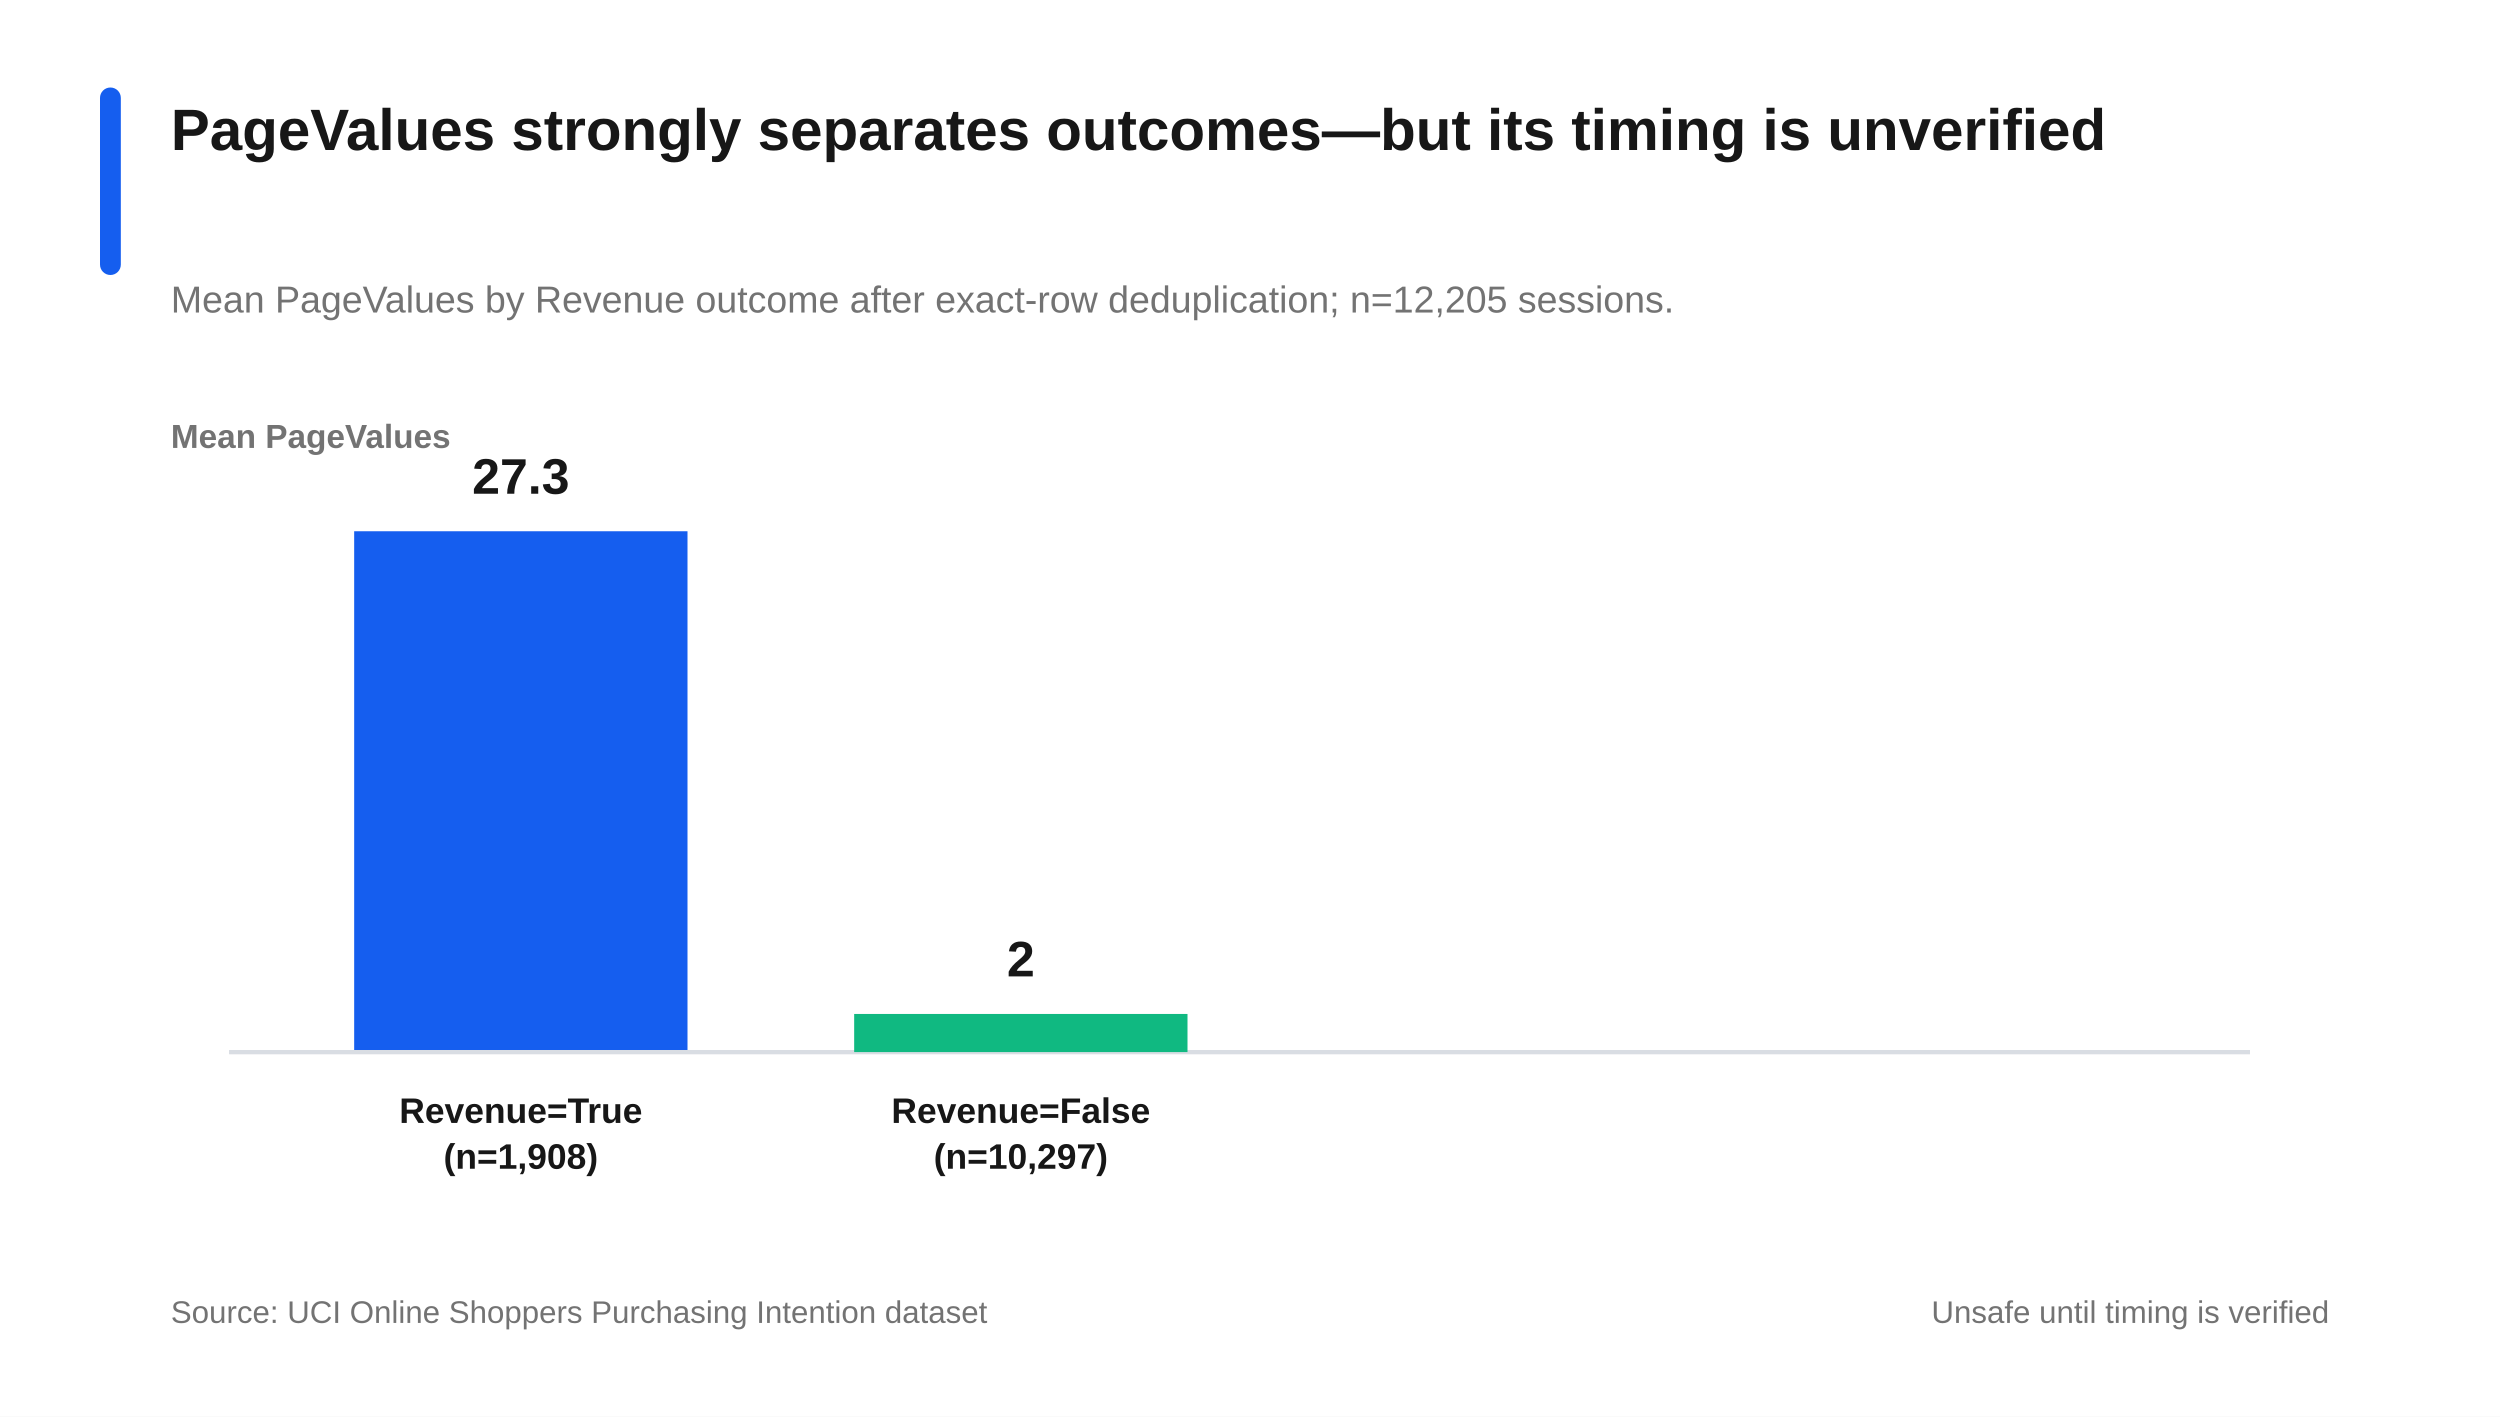
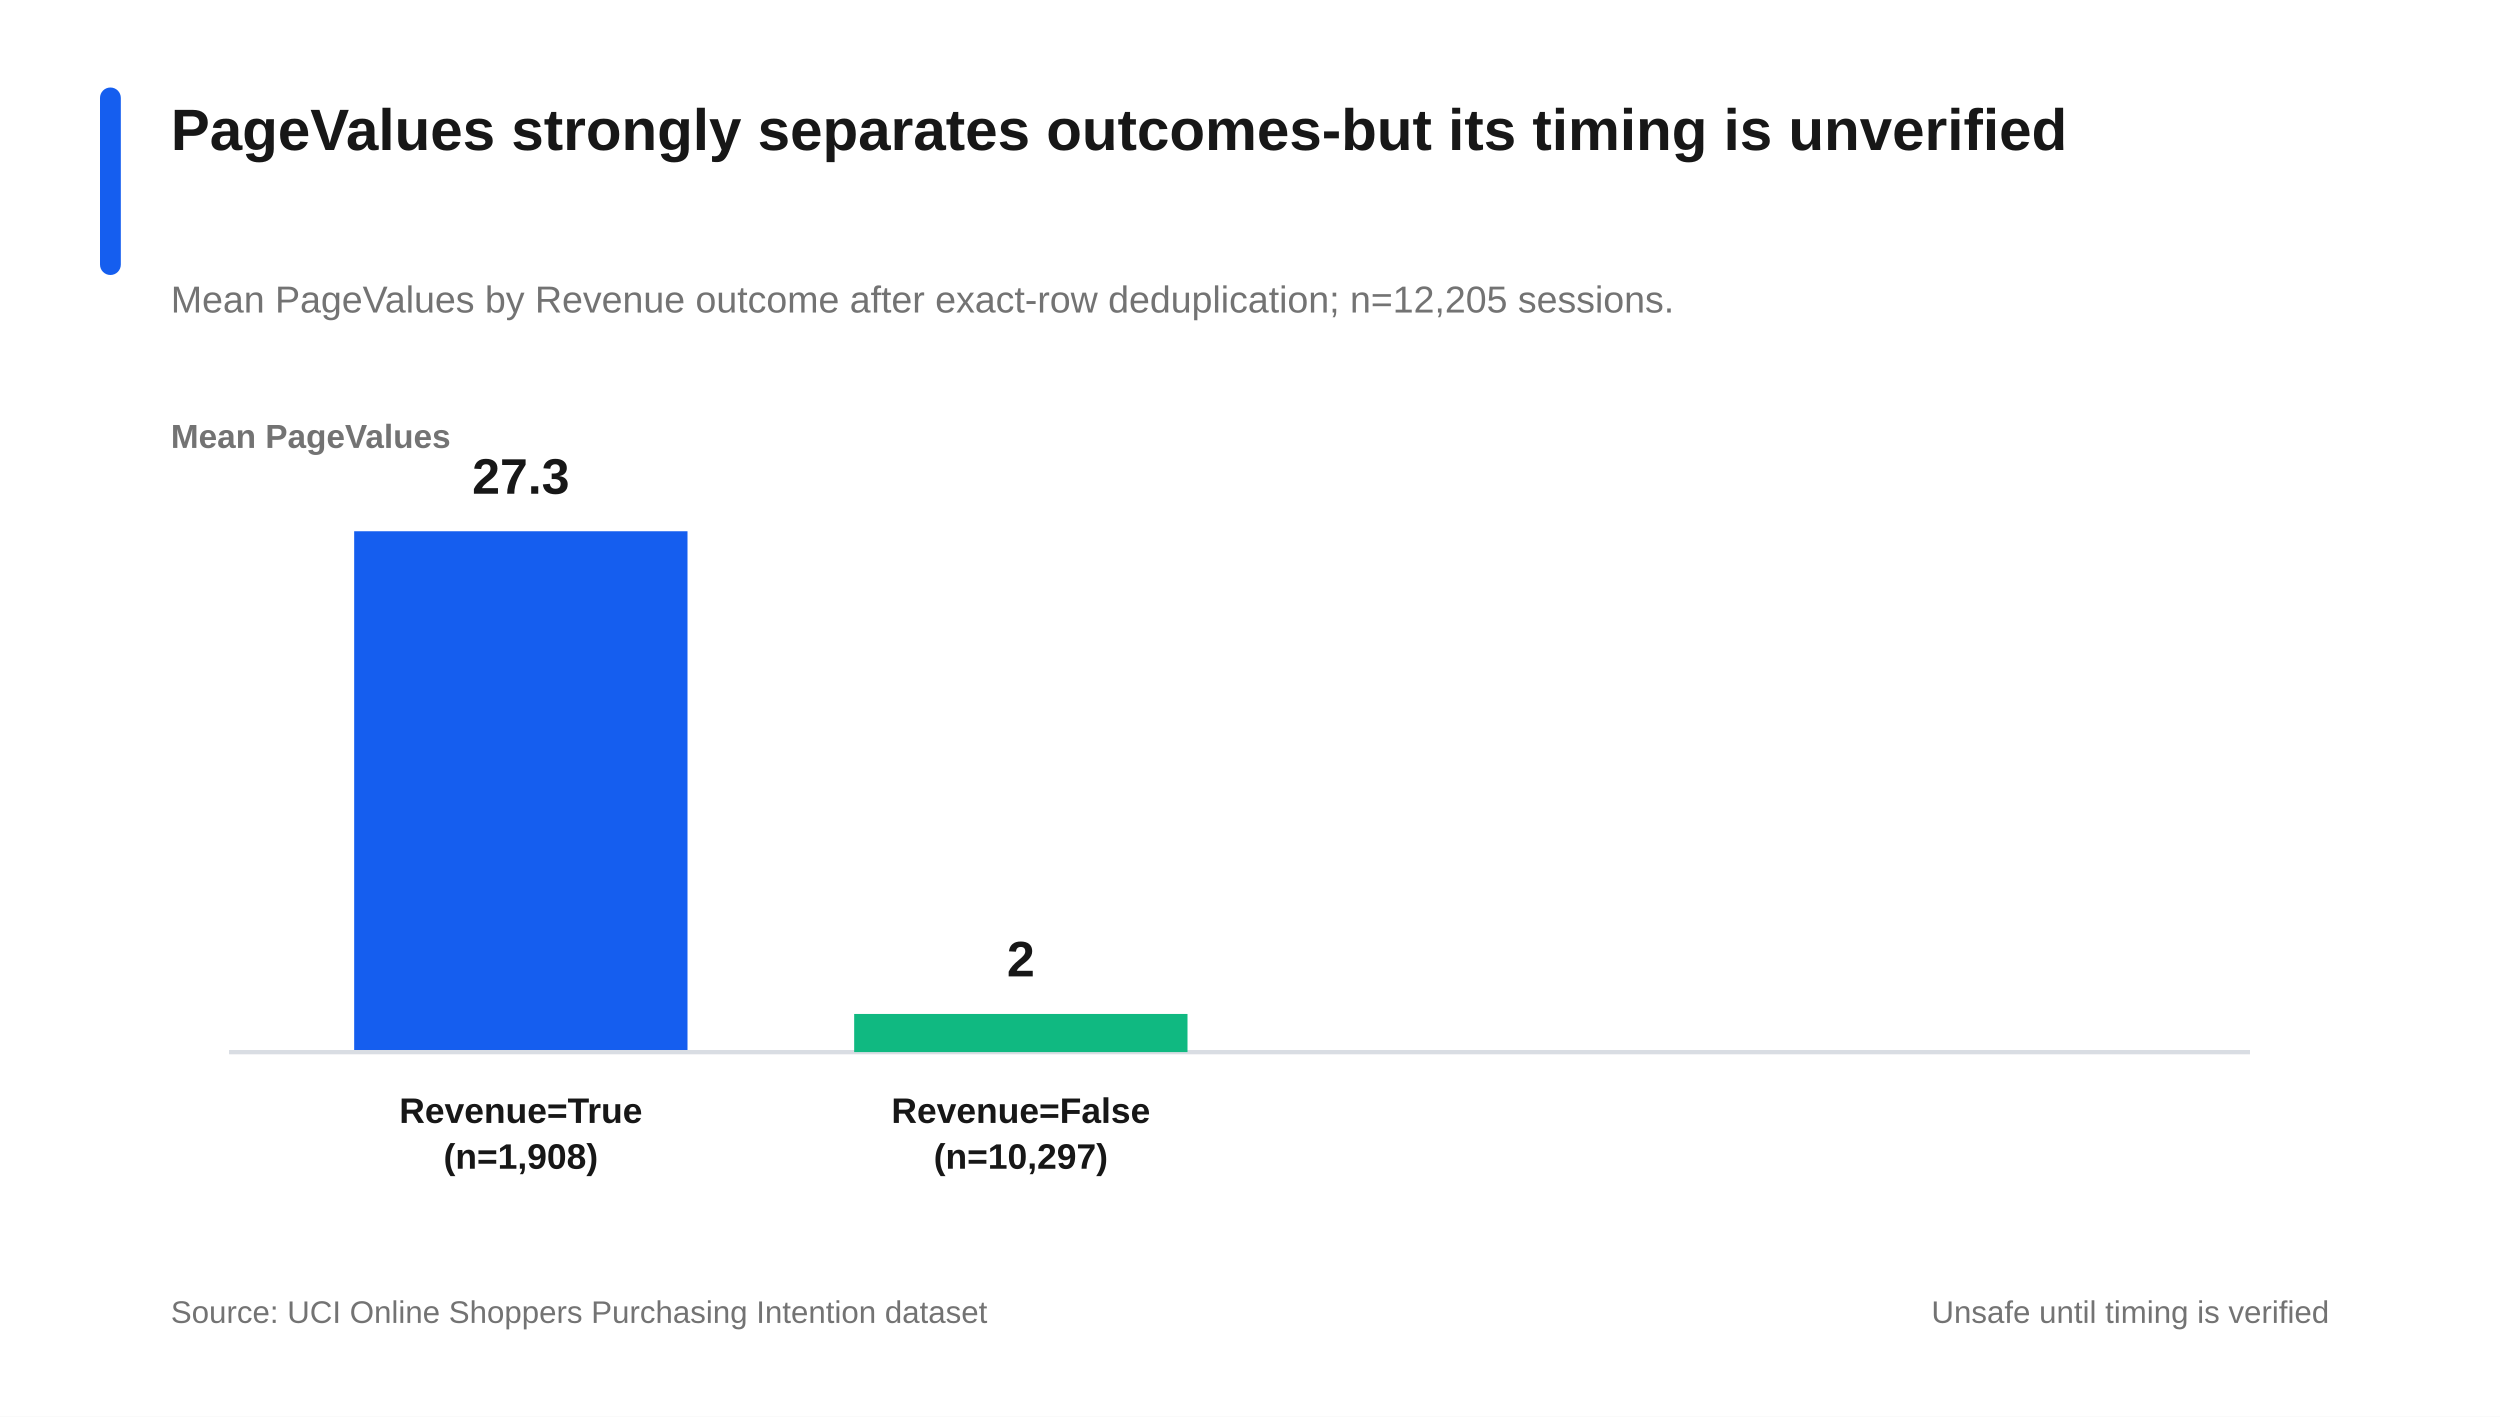
<svg xmlns="http://www.w3.org/2000/svg" width="1200" height="680" viewBox="0 0 1200 680" role="img" aria-labelledby="title desc">
  <rect width="1200" height="680" fill="#ffffff" />
  <rect x="48" y="42" width="10" height="90" rx="5" fill="#155eef" />
-   <text x="82" y="72" fill="#171717" font-family="Arial, sans-serif" font-size="28px" font-weight="700" text-anchor="start">PageValues strongly separates outcomes—but its timing is unverified</text>
+   <text x="82" y="72" fill="#171717" font-family="Arial, sans-serif" font-size="28px" font-weight="700" text-anchor="start">PageValues strongly separates outcomes-but its timing is unverified</text>
  <text x="82" y="150" fill="#737373" font-family="Arial, sans-serif" font-size="18px" font-weight="400" text-anchor="start">Mean PageValues by Revenue outcome after exact-row deduplication; n=12,205 sessions.</text>
  <text x="82" y="215" fill="#737373" font-family="Arial, sans-serif" font-size="16px" font-weight="700" text-anchor="start">Mean PageValues</text>
  <line x1="110" y1="505" x2="1080" y2="505" stroke="#d9dde3" stroke-width="2" />
  <rect x="170" y="255.0" width="160" height="250.0" fill="#155eef" />
  <text x="250.0" y="237.0" fill="#171717" font-family="Arial, sans-serif" font-size="24px" font-weight="700" text-anchor="middle">27.3</text>
  <text x="250.0" y="539" fill="#171717" font-family="Arial, sans-serif" font-size="17px" font-weight="700" text-anchor="middle">Revenue=True</text>
  <text x="250.0" y="561" fill="#171717" font-family="Arial, sans-serif" font-size="17px" font-weight="700" text-anchor="middle">(n=1,908)</text>
  <line x1="110" y1="505" x2="1080" y2="505" stroke="#d9dde3" stroke-width="2" />
  <rect x="410" y="486.7" width="160" height="18.3" fill="#10b981" />
  <text x="490.0" y="468.685" fill="#171717" font-family="Arial, sans-serif" font-size="24px" font-weight="700" text-anchor="middle">2</text>
  <text x="490.0" y="539" fill="#171717" font-family="Arial, sans-serif" font-size="17px" font-weight="700" text-anchor="middle">Revenue=False</text>
  <text x="490.0" y="561" fill="#171717" font-family="Arial, sans-serif" font-size="17px" font-weight="700" text-anchor="middle">(n=10,297)</text>
  <text x="82" y="635" fill="#737373" font-family="Arial, sans-serif" font-size="15px" font-weight="400" text-anchor="start">Source: UCI Online Shoppers Purchasing Intention dataset</text>
  <text x="1118" y="635" fill="#737373" font-family="Arial, sans-serif" font-size="15px" font-weight="400" text-anchor="end">Unsafe until timing is verified</text>
</svg>
